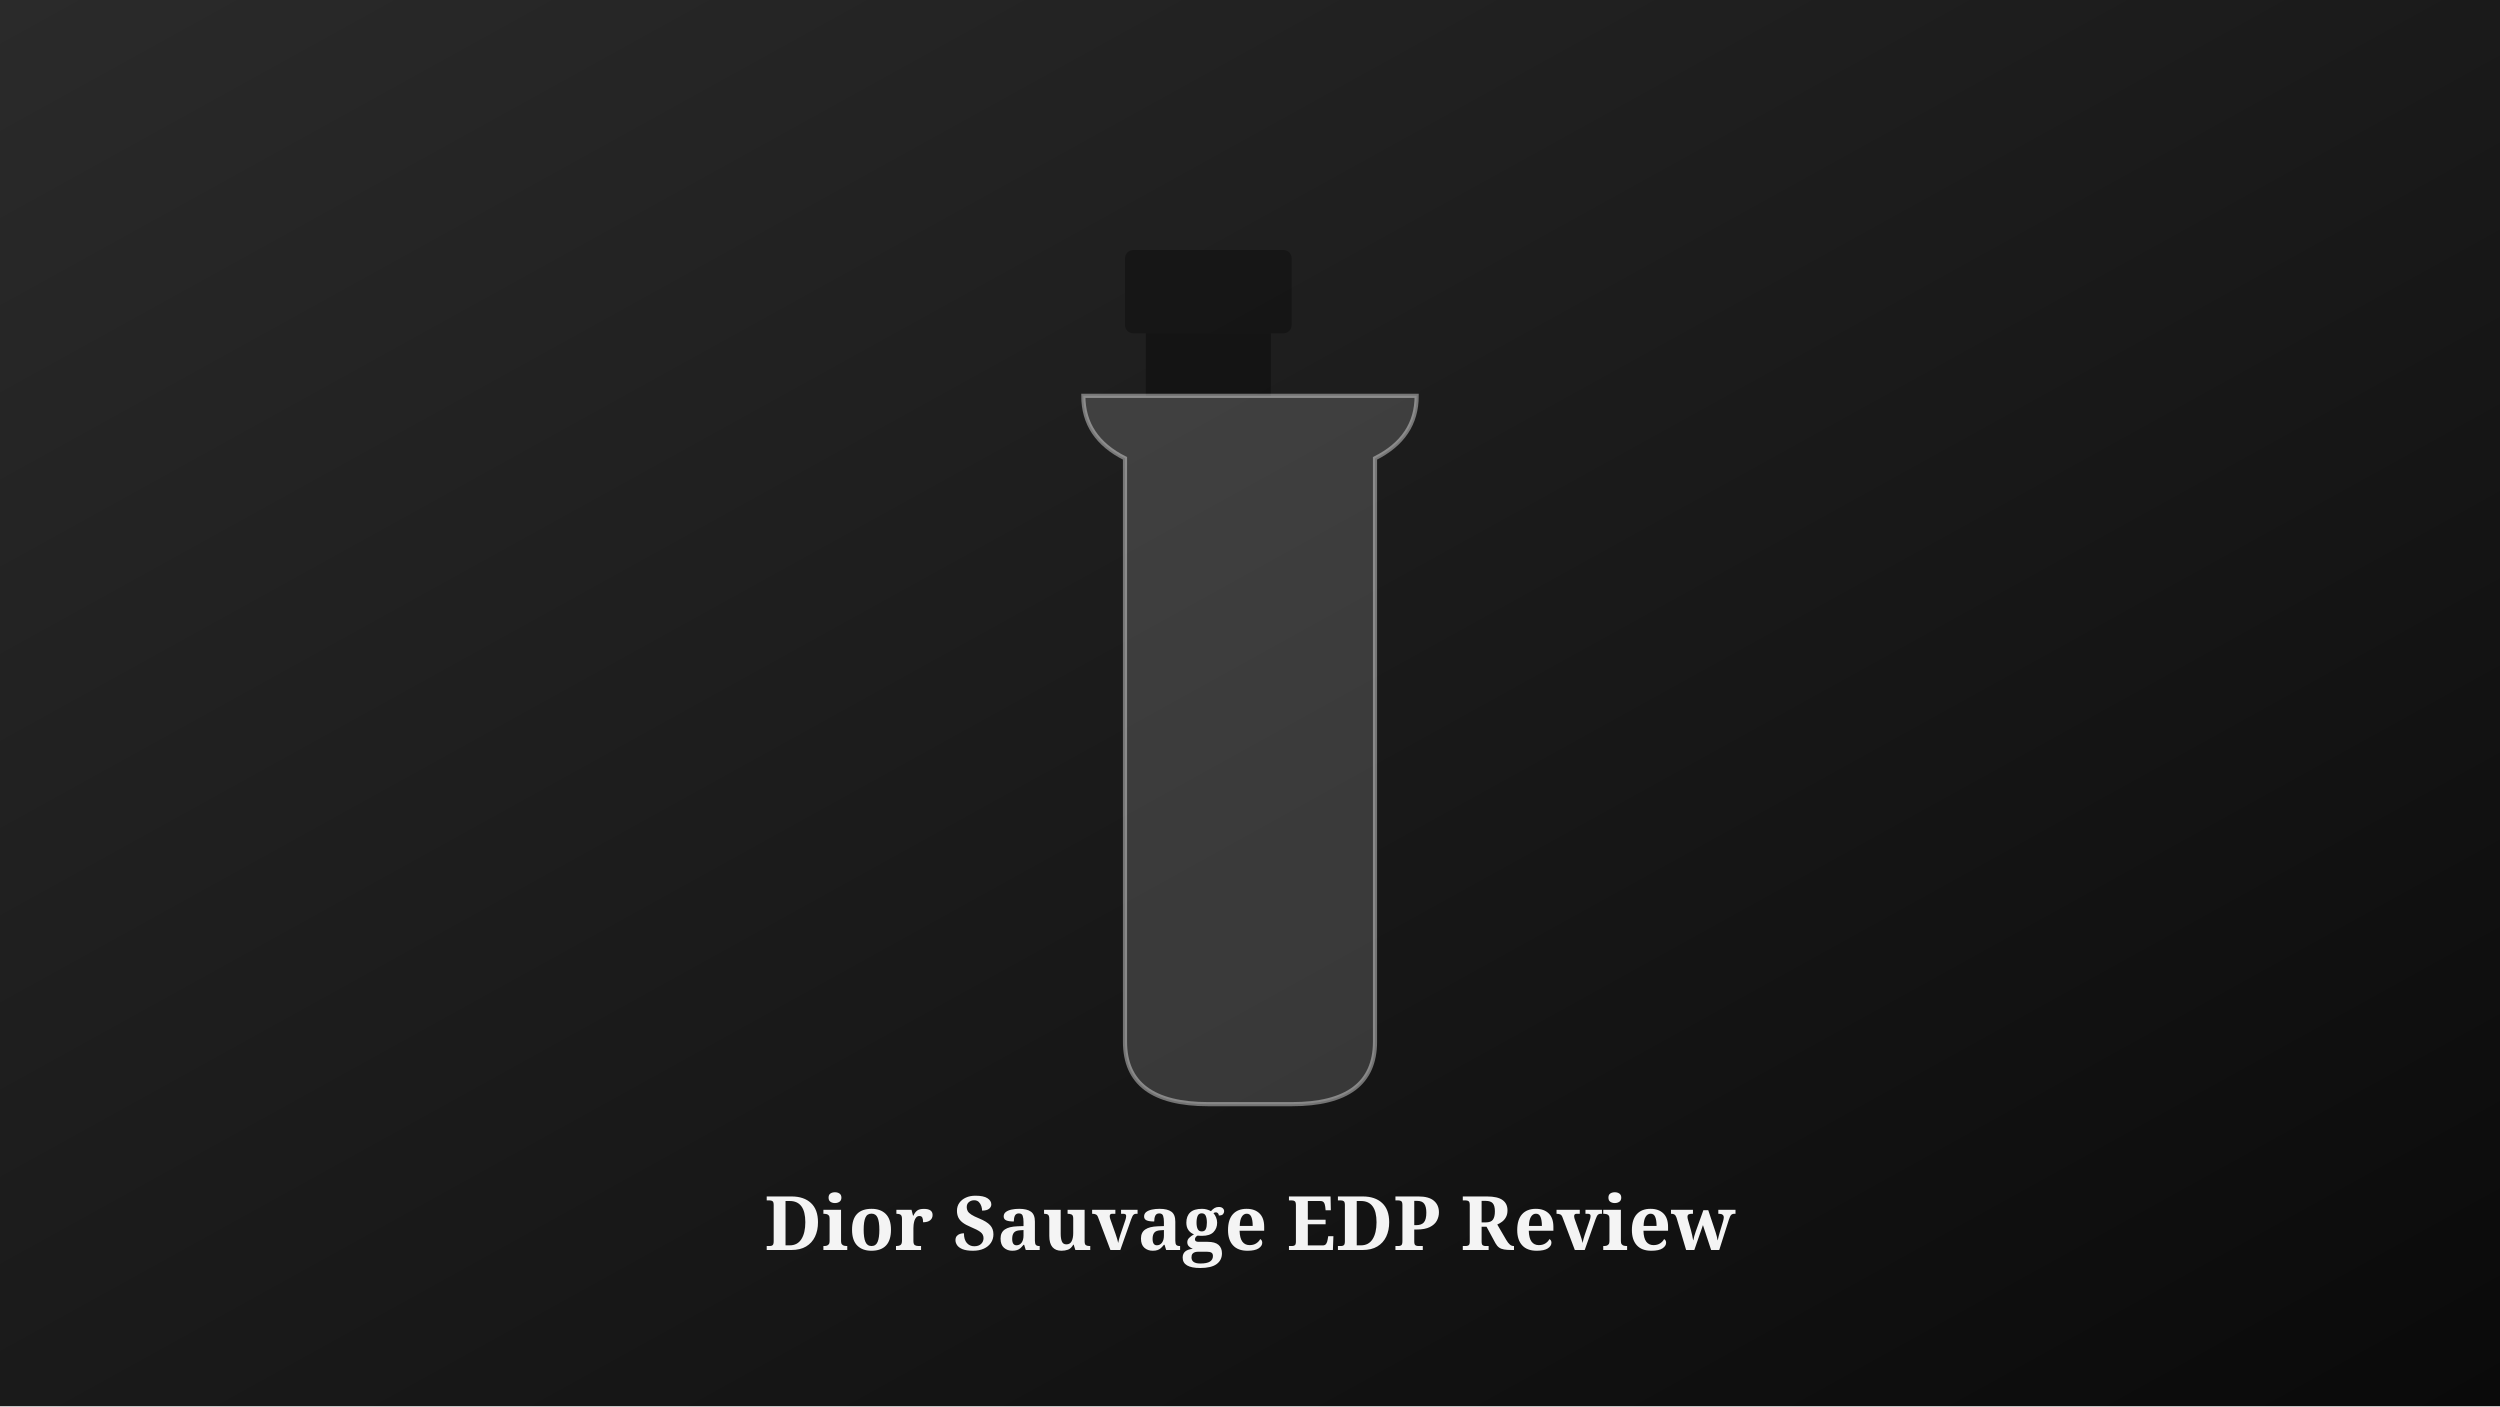
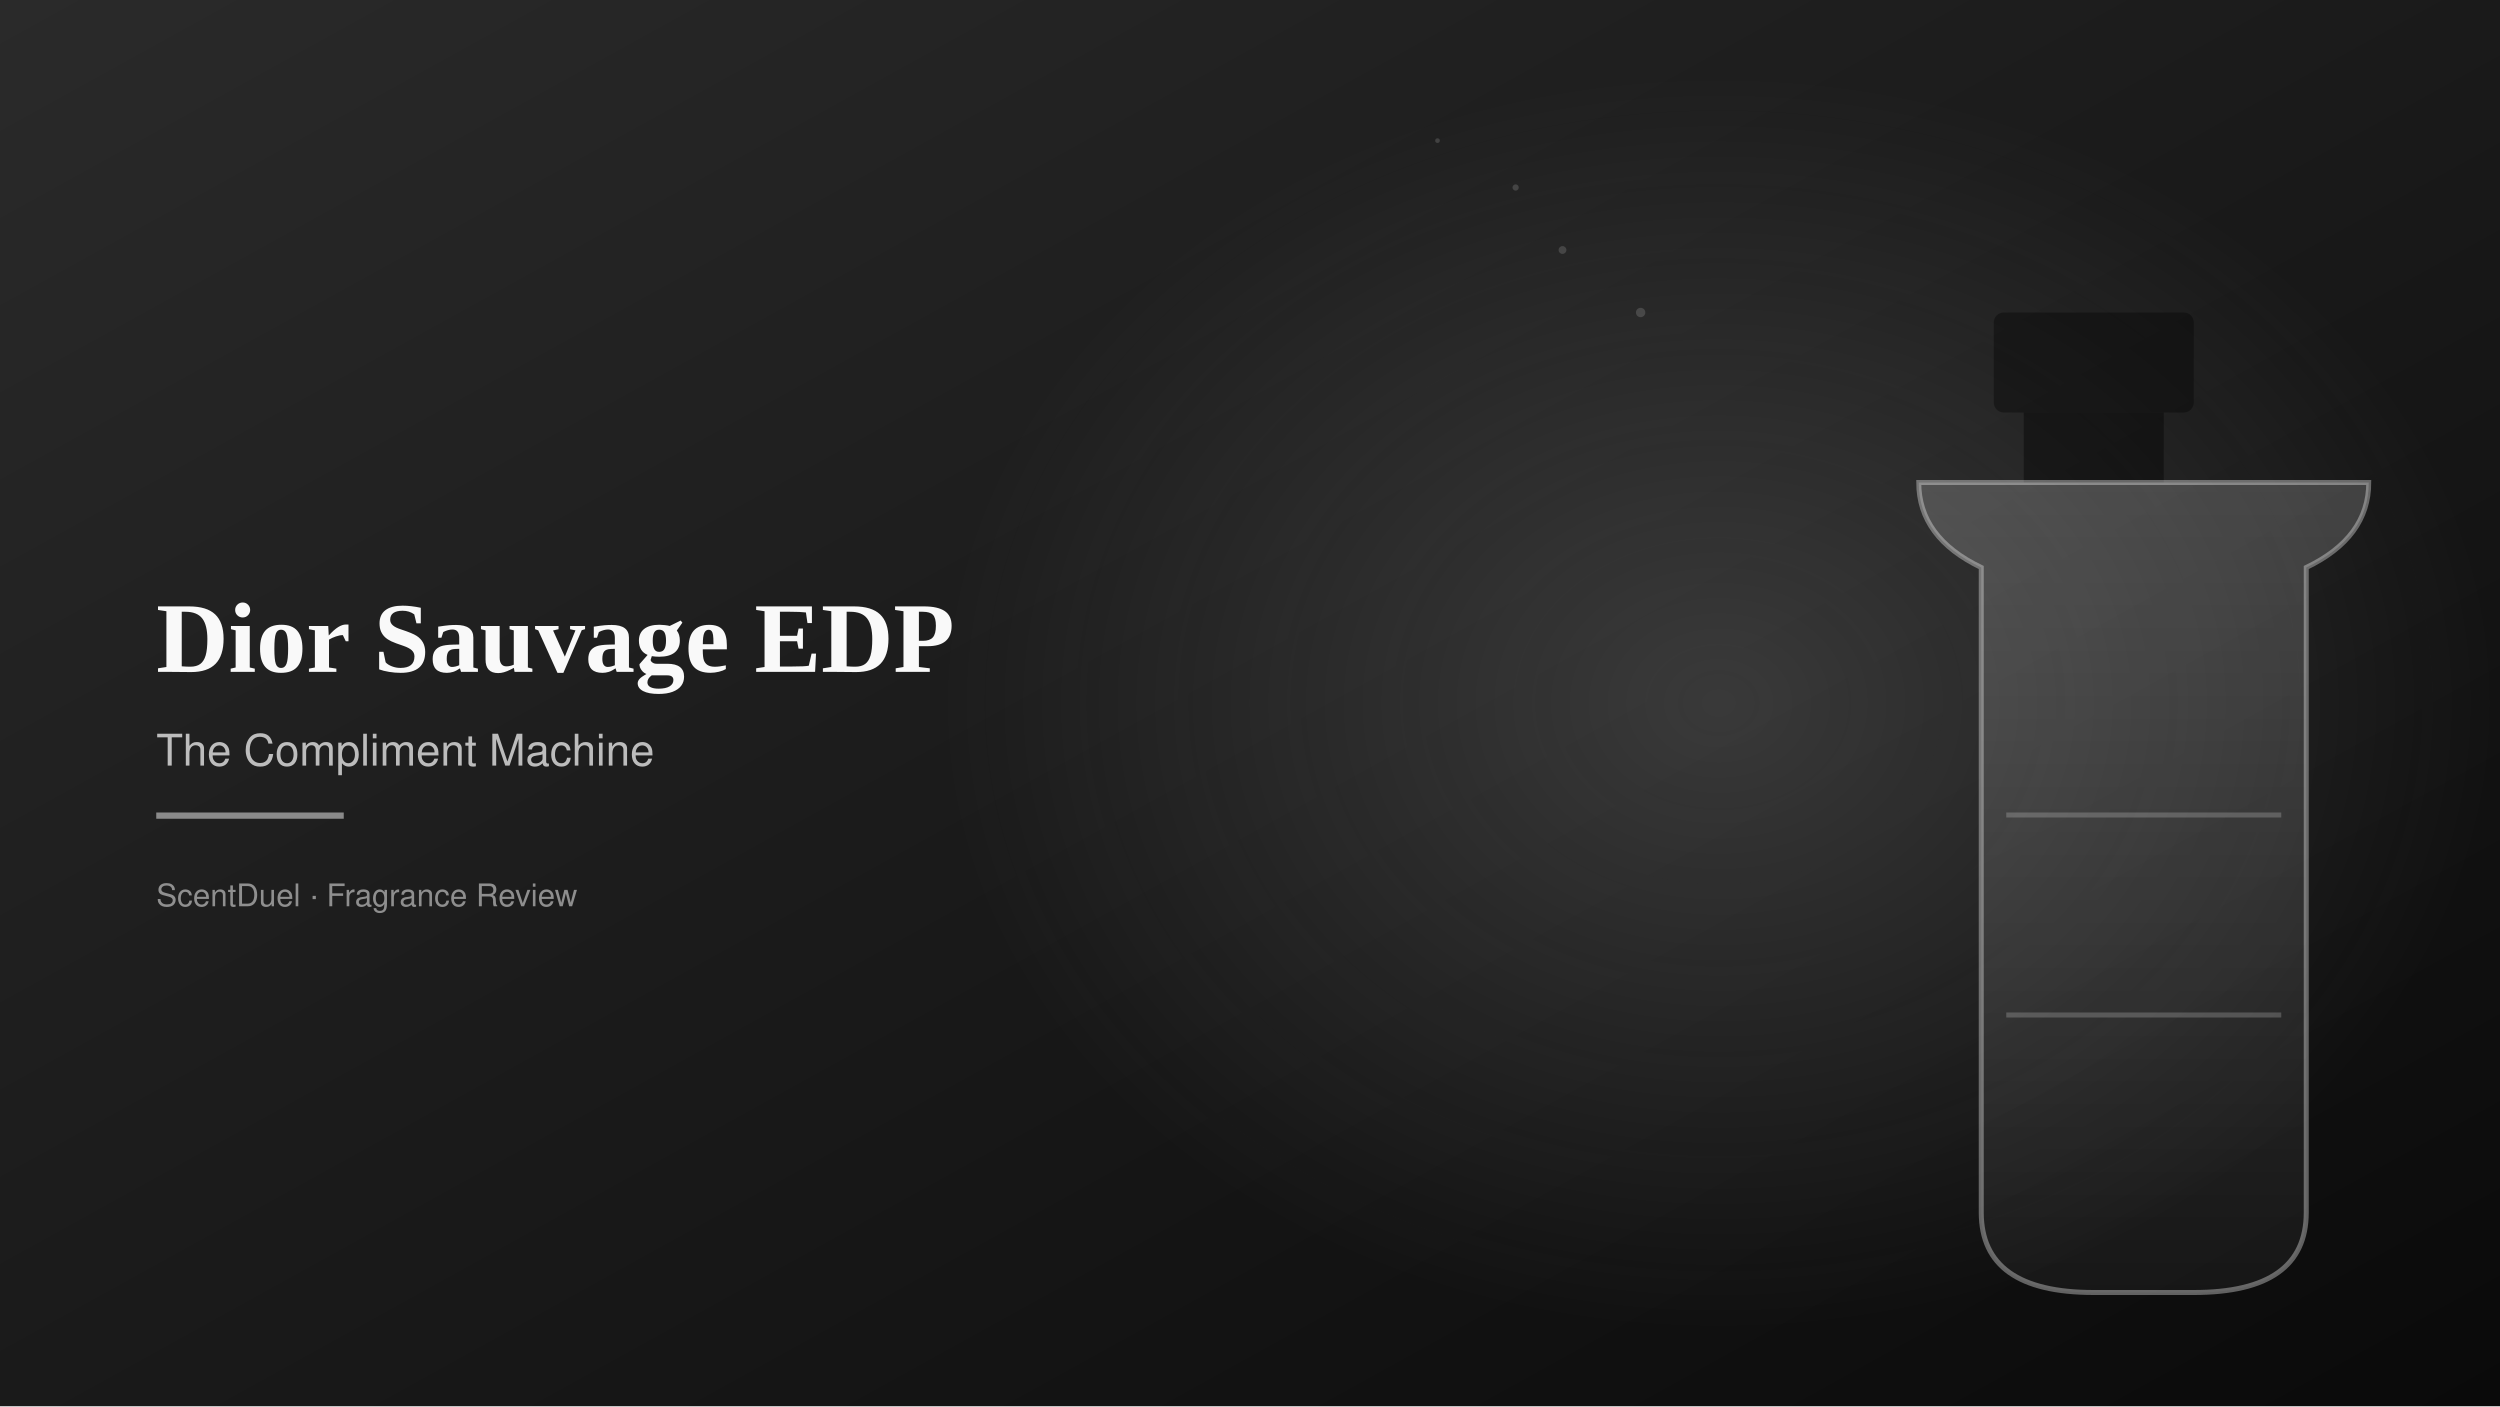
- <svg xmlns="http://www.w3.org/2000/svg" width="1200" height="675" viewBox="0 0 1200 675">
+ <svg xmlns="http://www.w3.org/2000/svg" width="1600" height="900" viewBox="0 0 1600 900">
  <defs>
    <linearGradient id="bg" x1="0" y1="0" x2="1" y2="1">
      <stop offset="0%" stop-color="#2a2a2a" />
      <stop offset="100%" stop-color="#0a0a0a" />
    </linearGradient>
+     <linearGradient id="btl" x1="0" y1="0" x2="0" y2="1">
+       <stop offset="0%" stop-color="rgba(255,255,255,0.18)" />
+       <stop offset="100%" stop-color="rgba(255,255,255,0.04)" />
+     </linearGradient>
+     <radialGradient id="glow" cx="0.5" cy="0.5" r="0.5">
+       <stop offset="0%" stop-color="#8a8a8a" stop-opacity="0.3" />
+       <stop offset="100%" stop-color="#8a8a8a" stop-opacity="0" />
+     </radialGradient>
  </defs>
-   <rect width="1200" height="675" fill="url(#bg)" />
-   <g transform="translate(480,120)">
-     <rect x="60" y="0" width="80" height="40" rx="4" fill="rgba(0,0,0,0.3)" />
-     <rect x="70" y="40" width="60" height="30" fill="rgba(0,0,0,0.35)" />
-     <path d="M 40 70 Q 40 90 60 100 L 60 380 Q 60 410 100 410 L 140 410 Q 180 410 180 380 L 180 100 Q 200 90 200 70 Z" fill="rgba(255,255,255,0.15)" stroke="rgba(255,255,255,0.4)" stroke-width="2" />
+   <rect width="1600" height="900" fill="url(#bg)" />
+   <ellipse cx="1100" cy="450" rx="500" ry="400" fill="url(#glow)" />
+   <g transform="translate(1180,200) scale(1.6)">
+     <rect x="60" y="0" width="80" height="40" rx="4" fill="rgba(0,0,0,0.35)" />
+     <rect x="72" y="40" width="56" height="28" fill="rgba(0,0,0,0.4)" />
+     <path d="M 30 68 Q 30 90 55 102 L 55 360 Q 55 392 100 392 L 140 392 Q 185 392 185 360 L 185 102 Q 210 90 210 68 Z" fill="url(#btl)" stroke="rgba(255,255,255,0.35)" stroke-width="2" />
+     <rect x="65" y="200" width="110" height="2" fill="rgba(255,255,255,0.2)" />
+     <rect x="65" y="280" width="110" height="2" fill="rgba(255,255,255,0.2)" />
  </g>
-   <text x="600" y="600" font-family="Georgia, serif" font-size="36" font-weight="bold" fill="rgba(255,255,255,0.95)" text-anchor="middle">Dior Sauvage EDP Review</text>
+   <g fill="rgba(255,255,255,0.15)">
+     <circle cx="1050" cy="200" r="3" />
+     <circle cx="1000" cy="160" r="2.5" />
+     <circle cx="970" cy="120" r="2" />
+     <circle cx="920" cy="90" r="1.5" />
+   </g>
+   <text x="100" y="430" font-family="Georgia, 'Times New Roman', serif" font-size="64" font-weight="bold" fill="rgba(255,255,255,0.97)">Dior Sauvage EDP</text>
+   <text x="100" y="490" font-family="Helvetica, Arial, sans-serif" font-size="28" fill="rgba(255,255,255,0.7)">The Compliment Machine</text>
+   <rect x="100" y="520" width="120" height="4" fill="#8a8a8a" />
+   <text x="100" y="580" font-family="Helvetica, Arial, sans-serif" font-size="20" fill="rgba(255,255,255,0.5)">ScentDuel · Fragrance Review</text>
</svg>
